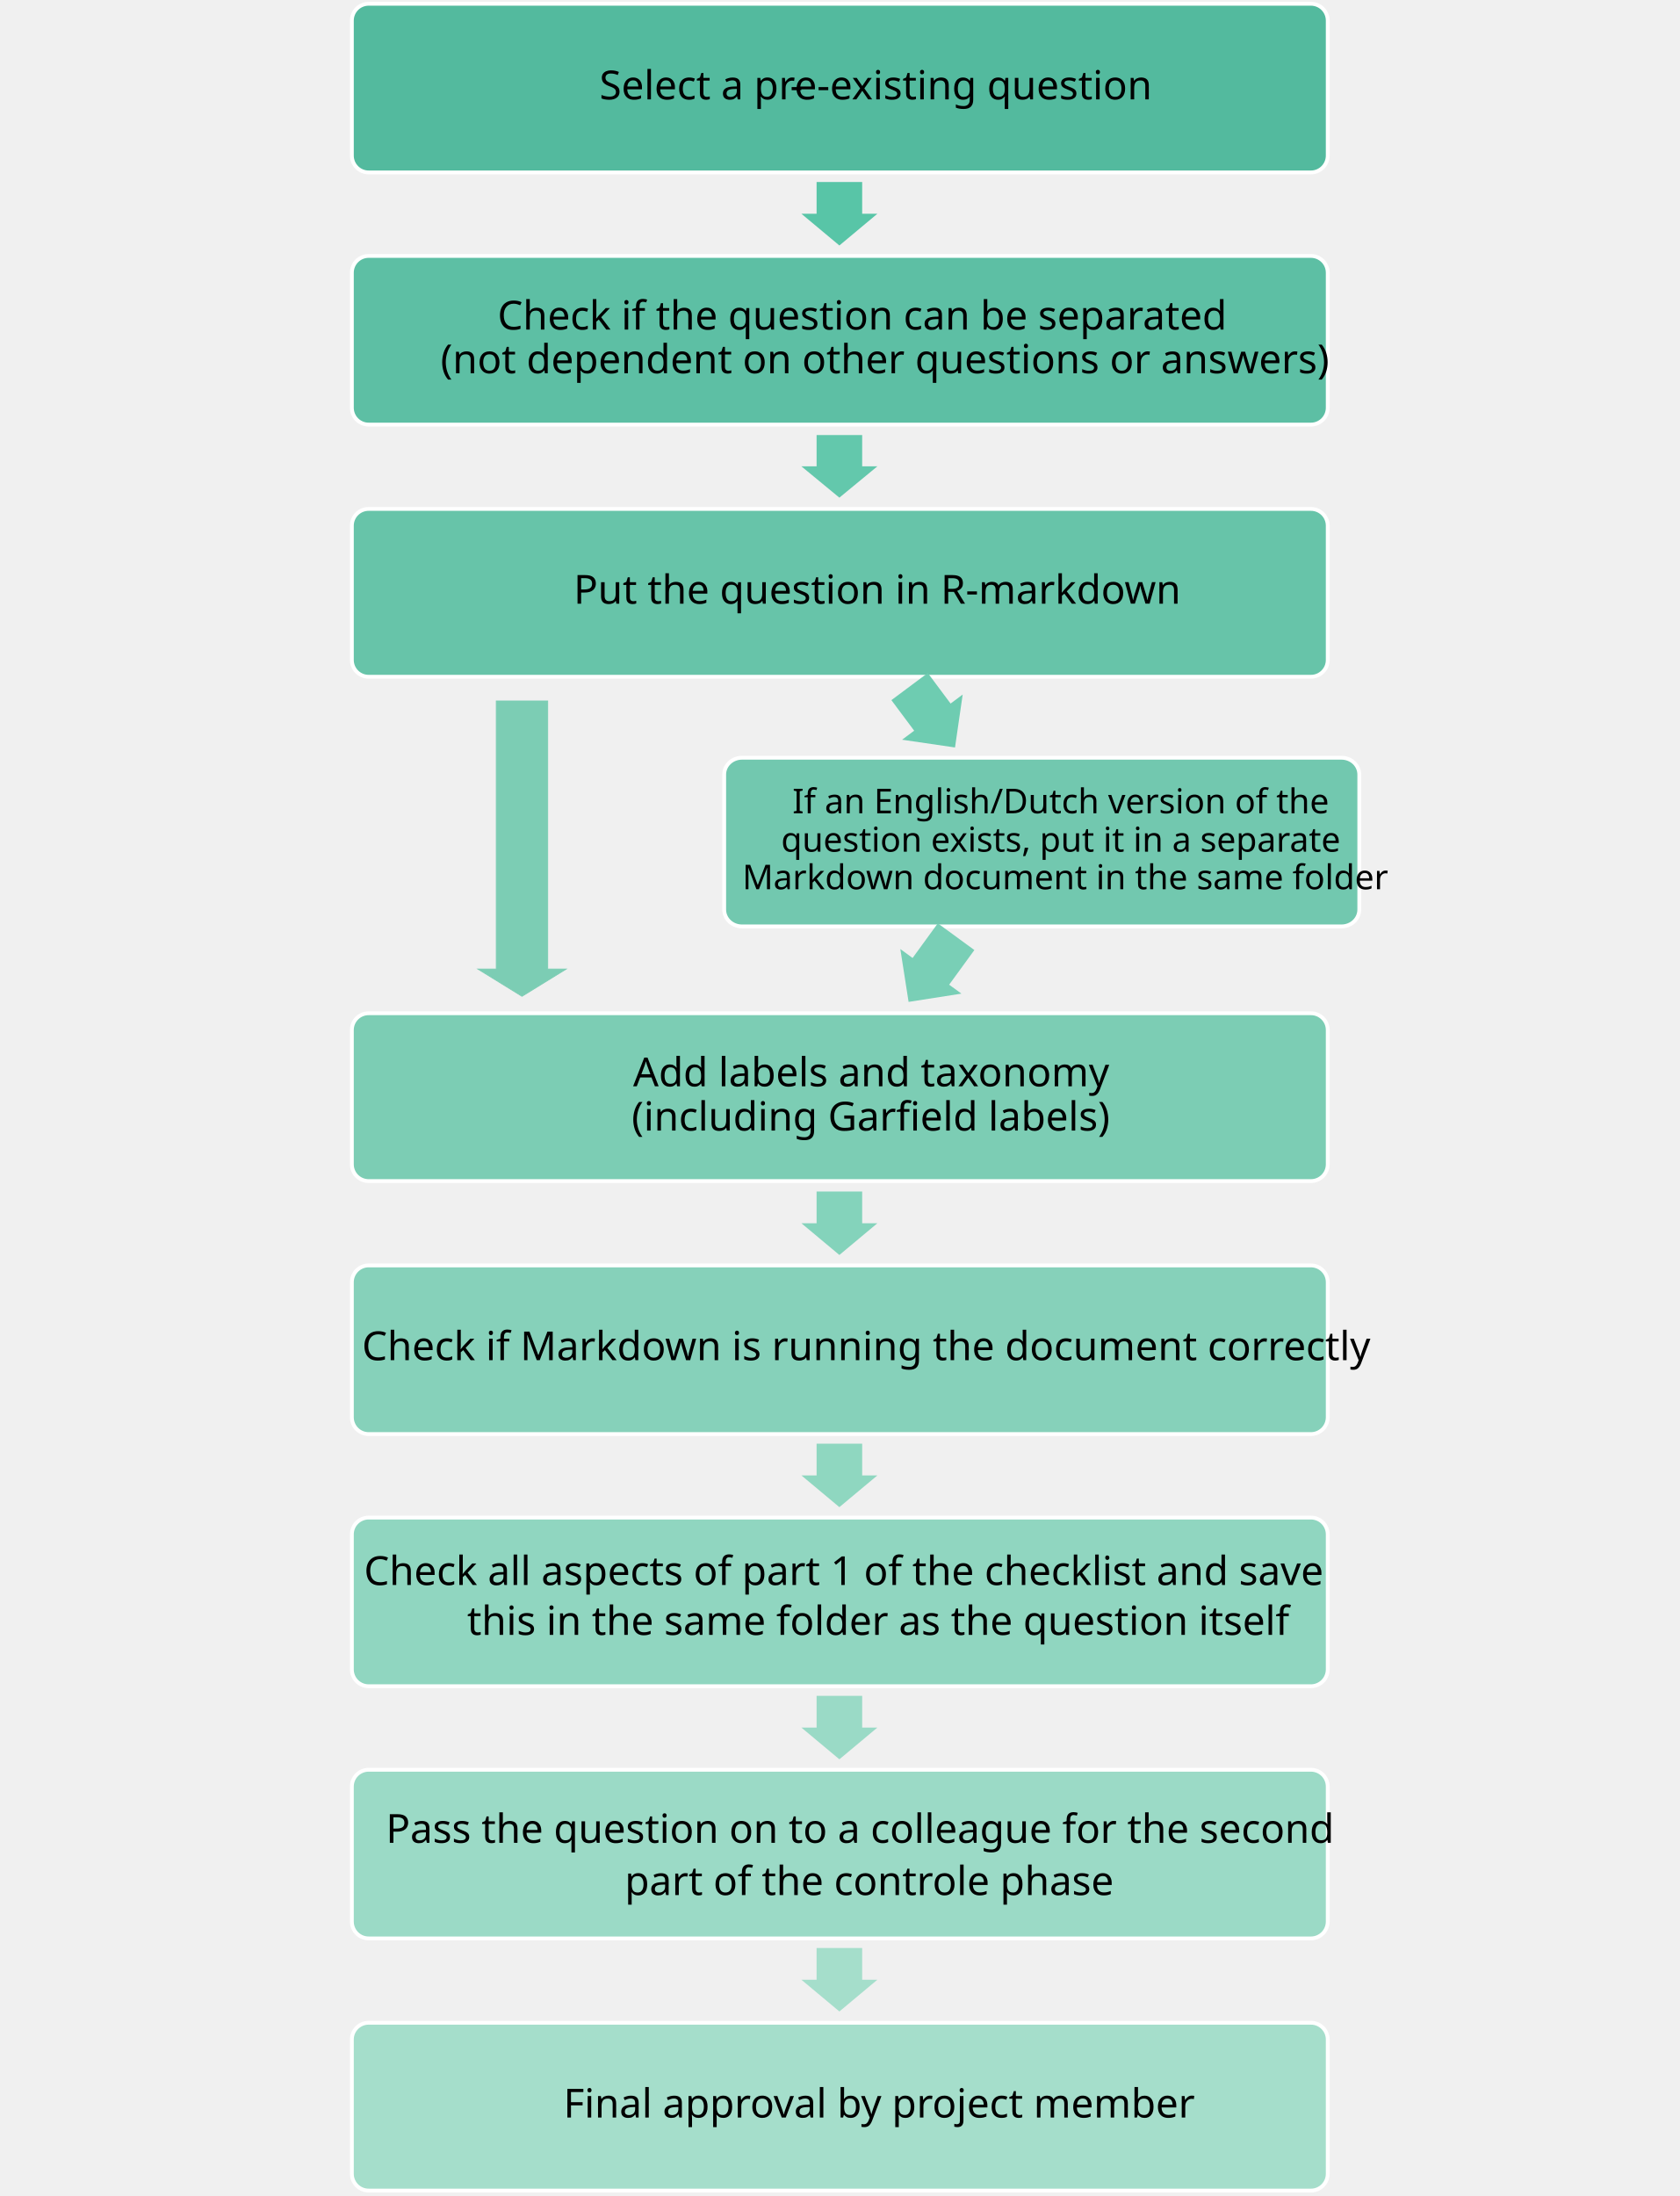
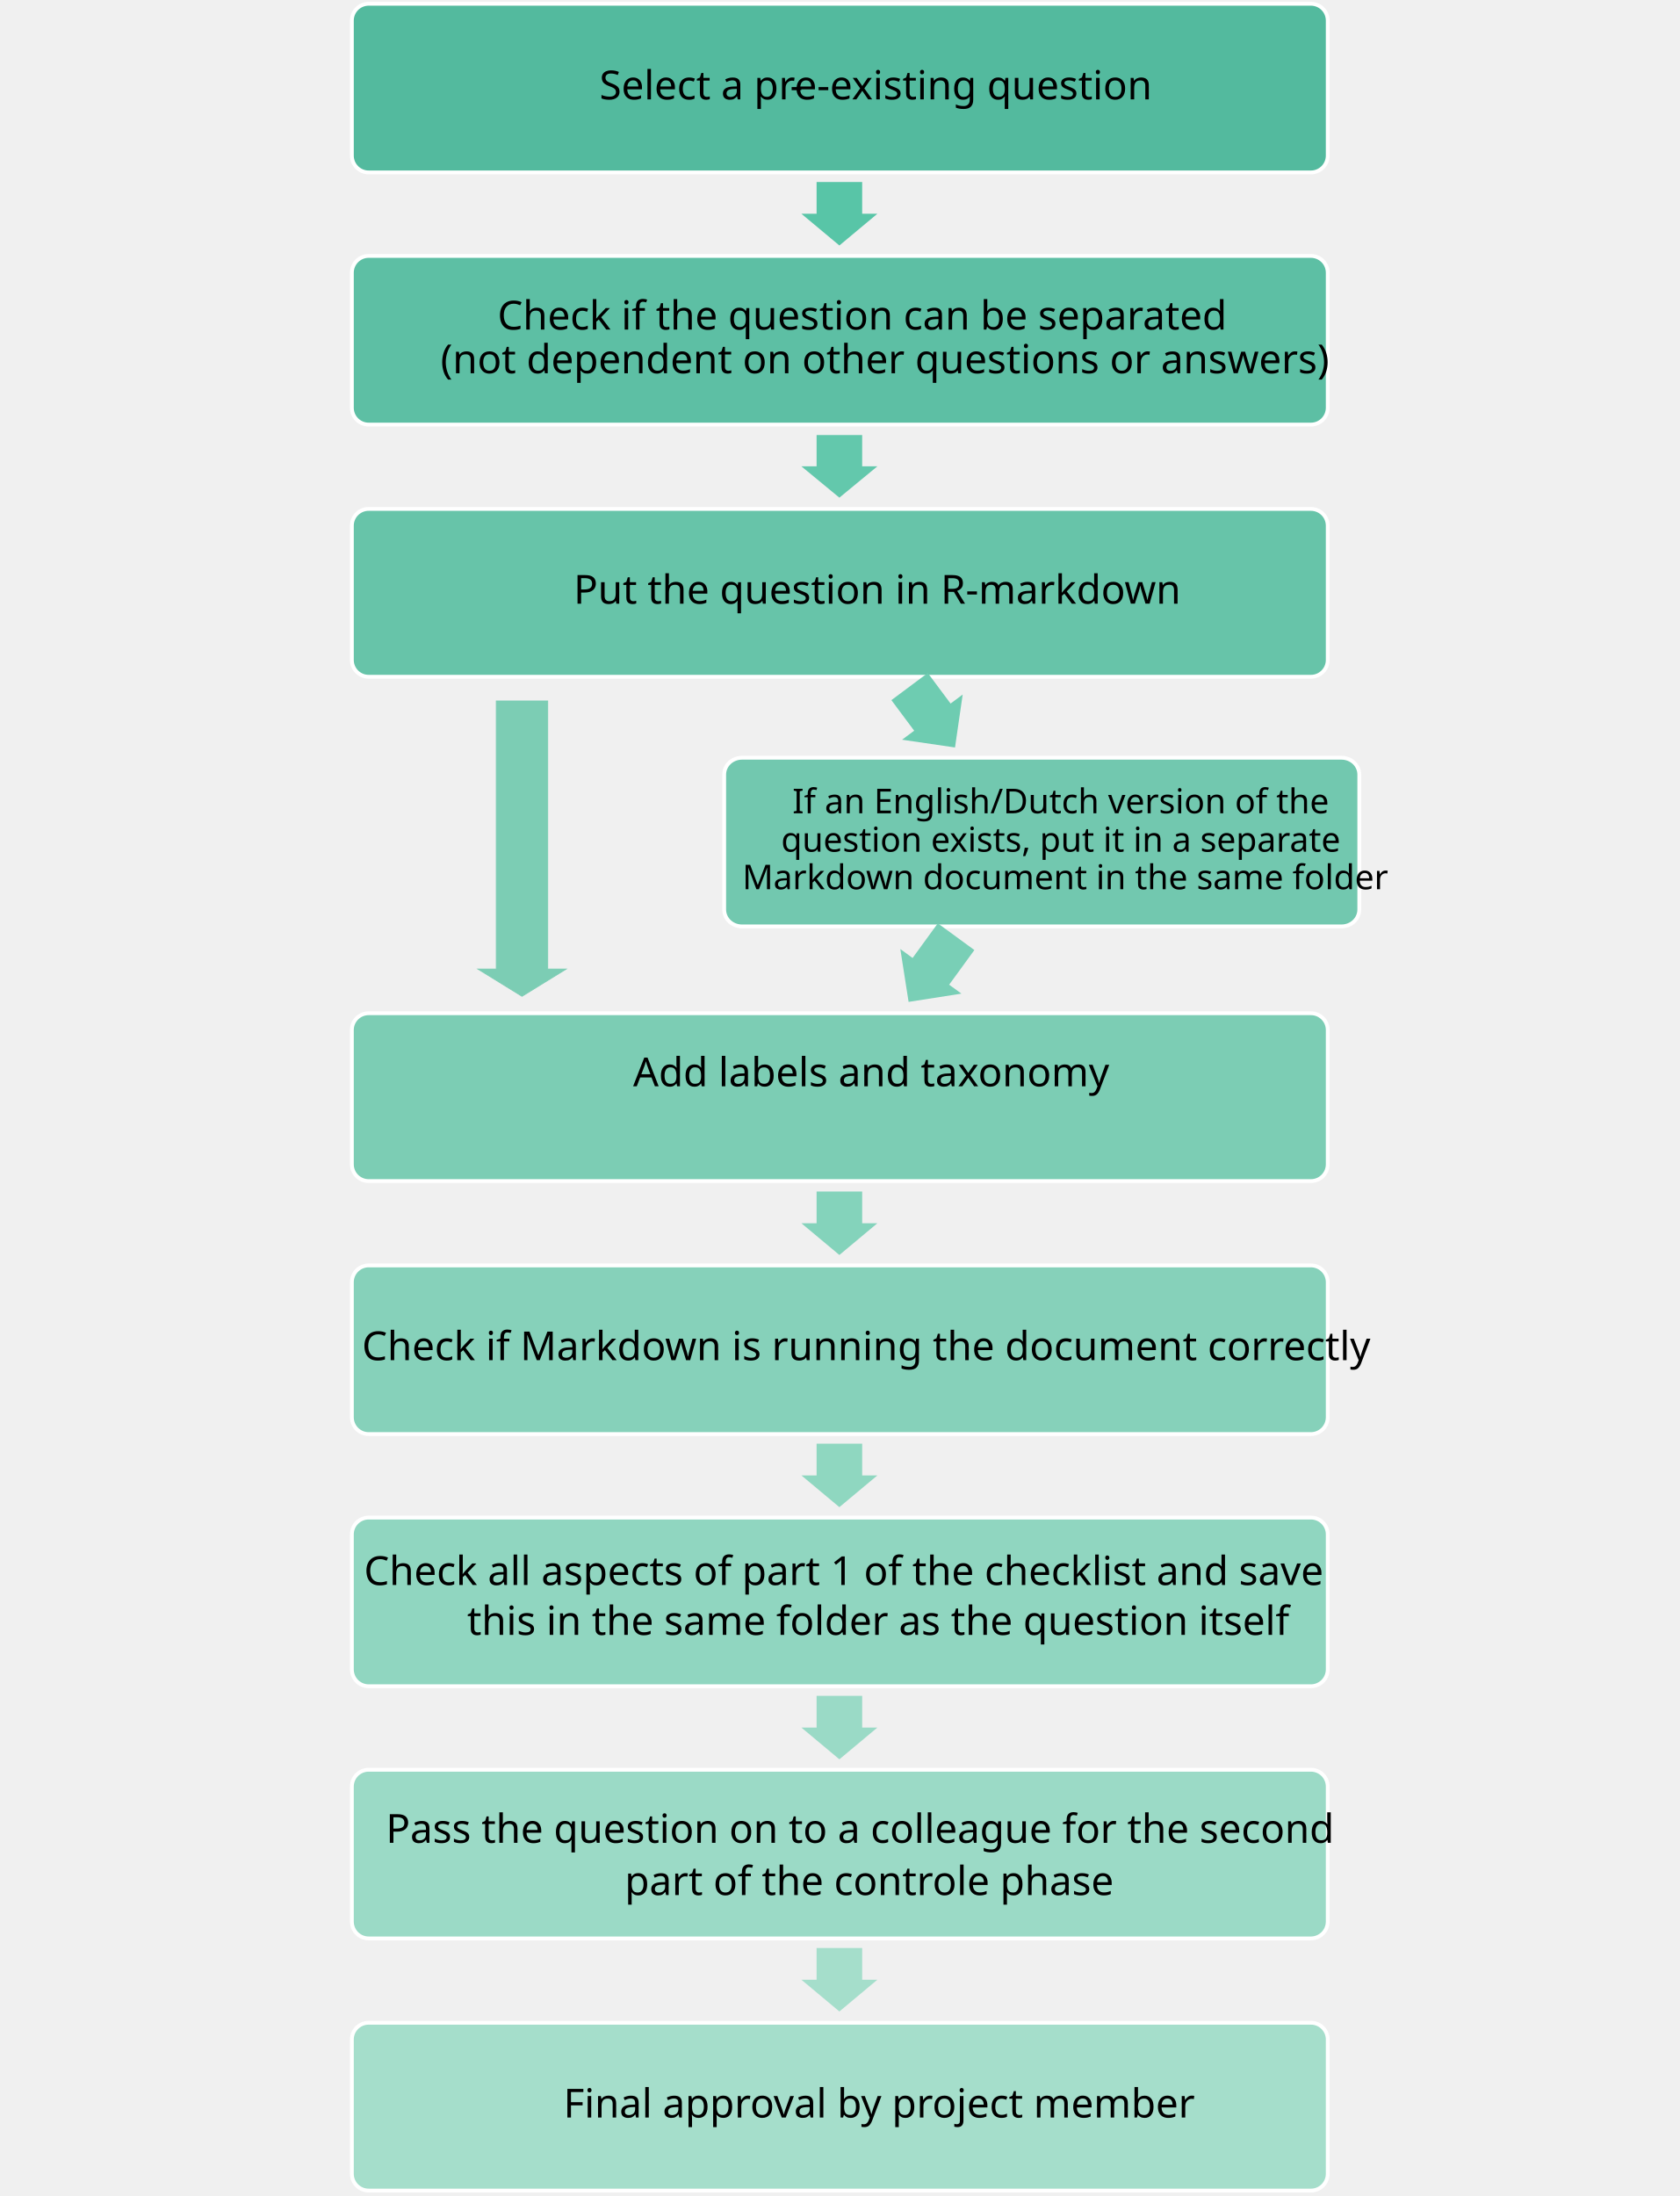
<svg xmlns="http://www.w3.org/2000/svg" version="1.1" id="Layer_1" x="0px" y="0px" viewBox="0 0 2012 2630" style="enable-background:new 0 0 2012 2630;" xml:space="preserve">
  <style type="text/css">
	.st0{fill-rule:evenodd;clip-rule:evenodd;fill:#53BA9E;stroke:#FFFFFF;stroke-width:4.583;stroke-miterlimit:8;}
	.st1{font-family:'ArialMT';}
	.st2{font-size:48px;}
	.st3{fill-rule:evenodd;clip-rule:evenodd;fill:#58C5A7;}
	.st4{fill-rule:evenodd;clip-rule:evenodd;fill:#5DBFA4;stroke:#FFFFFF;stroke-width:4.583;stroke-miterlimit:8;}
	.st5{font-family:'Arial-ItalicMT';}
	.st6{fill-rule:evenodd;clip-rule:evenodd;fill:#63C8AC;}
	.st7{fill-rule:evenodd;clip-rule:evenodd;fill:#67C4A9;stroke:#FFFFFF;stroke-width:4.583;stroke-miterlimit:8;}
	.st8{fill-rule:evenodd;clip-rule:evenodd;fill:#6ECCB1;}
	.st9{fill-rule:evenodd;clip-rule:evenodd;fill:#72C8AF;stroke:#FFFFFF;stroke-width:4.583;stroke-miterlimit:8;}
	.st10{font-size:41px;}
	.st11{fill-rule:evenodd;clip-rule:evenodd;fill:#79CFB6;}
	.st12{fill-rule:evenodd;clip-rule:evenodd;fill:#7CCDB4;stroke:#FFFFFF;stroke-width:4.583;stroke-miterlimit:8;}
	.st13{fill-rule:evenodd;clip-rule:evenodd;fill:#84D3BB;}
	.st14{fill-rule:evenodd;clip-rule:evenodd;fill:#86D1BA;stroke:#FFFFFF;stroke-width:4.583;stroke-miterlimit:8;}
	.st15{fill-rule:evenodd;clip-rule:evenodd;fill:#8FD7C0;}
	.st16{fill-rule:evenodd;clip-rule:evenodd;fill:#90D6C0;stroke:#FFFFFF;stroke-width:4.583;stroke-miterlimit:8;}
	.st17{fill-rule:evenodd;clip-rule:evenodd;fill:#9ADAC6;}
	.st18{fill-rule:evenodd;clip-rule:evenodd;fill:#9BDAC6;stroke:#FFFFFF;stroke-width:4.583;stroke-miterlimit:8;}
	.st19{fill-rule:evenodd;clip-rule:evenodd;fill:#A5DECB;}
	.st20{fill-rule:evenodd;clip-rule:evenodd;fill:#A5DECB;stroke:#FFFFFF;stroke-width:4.583;stroke-miterlimit:8;}
	.st21{fill-rule:evenodd;clip-rule:evenodd;fill:#7CCDB4;}
	.st22{fill:none;stroke:#7CCDB4;stroke-miterlimit:8;}
</style>
  <g transform="matrix(1 0 0 1 0 4)">
    <g>
      <path class="st0" d="M421.5,20.7c0-11.2,9-20.2,20.2-20.2h1128.6c11.2,0,20.2,9,20.2,20.2v161.6c0,11.2-9,20.2-20.2,20.2    l-1128.6,0c-11.2,0-20.2-9-20.2-20.2V20.7z" />
      <text transform="matrix(1 0 0 1 718.059 114.9999)" class="st1 st2">Select a pre-existing question</text>
      <text transform="matrix(1 0 0 1 946.401 114.9999)" class="st1 st2">-</text>
      <path class="st3" d="M1032.8,214v38h18.2l-45.5,38L960,252h18.2v-38H1032.8z" />
      <path class="st4" d="M421.5,322.7c0-11.2,9-20.2,20.2-20.2h1128.6c11.2,0,20.2,9,20.2,20.2v161.6c0,11.2-9,20.2-20.2,20.2    l-1128.6,0c-11.2,0-20.2-9-20.2-20.2V322.7z" />
      <text transform="matrix(1 0 0 1 595.9974 390.6867)" class="st1 st2">Check if the question can be separated </text>
      <text transform="matrix(1 0 0 1 527.7794 442.9997)" class="st5 st2">(not dependent on other questions or answers)</text>
      <path class="st6" d="M1032.8,517v37.5h18.2l-45.5,37.5L960,554.5h18.2V517H1032.8z" />
      <path class="st7" d="M421.5,625.6c0-11.1,9-20.1,20.1-20.1h1128.8c11.1,0,20.1,9,20.1,20.1v160.8c0,11.1-9,20.1-20.1,20.1H441.6    c-11.1,0-20.1-9-20.1-20.1V625.6z" />
      <text transform="matrix(1 0 0 1 687.167 719)" class="st1 st2">Put the question in R-markdown</text>
      <path class="st8" d="M1111.4,802l27.3,36.6l14.5-10.8l-9.2,63.4l-63.4-9.3l14.5-10.8l-27.3-36.6L1111.4,802z" />
      <path class="st9" d="M867.5,923.7c0-11.2,9.5-20.2,21.3-20.2H1607c11.8,0,21.3,9,21.3,20.2v161.6c0,11.2-9.5,20.2-21.3,20.2H888.8    c-11.8,0-21.3-9-21.3-20.2V923.7z" />
      <text transform="matrix(1 0 0 1 949.208 970)" class="st1 st10">If an English/Dutch version of the </text>
      <text transform="matrix(1 0 0 1 935.687 1016)" class="st1 st10">question exists, put it in a separate </text>
      <text transform="matrix(1 0 0 1 889.212 1061)" class="st1 st10">Markdown document in the same folder</text>
      <path class="st11" d="M1167.2,1133.8l-30.2,41.5l14.7,10.7l-63.3,9.9l-9.9-63.3l14.7,10.7l30.2-41.5L1167.2,1133.8z" />
      <path class="st12" d="M421.5,1229.6c0-11.1,9-20.1,20.1-20.1h1128.8c11.1,0,20.1,9,20.1,20.1v160.8c0,11.1-9,20.1-20.1,20.1H441.6    c-11.1,0-20.1-9-20.1-20.1V1229.6z" />
      <text transform="matrix(1 0 0 1 758.392 1297)" class="st1 st2">Add labels and taxonomy</text>
-       <text transform="matrix(1 0 0 1 756.674 1350)" class="st1 st2">(including Garfield labels)</text>
      <path class="st13" d="M1032.8,1423v38h18.2l-45.5,38l-45.5-38h18.2v-38H1032.8z" />
      <path class="st14" d="M421.5,1531.7c0-11.2,9-20.2,20.2-20.2h1128.6c11.2,0,20.2,9,20.2,20.2v161.6c0,11.2-9,20.2-20.2,20.2H441.7    c-11.2,0-20.2-9-20.2-20.2V1531.7z" />
      <text transform="matrix(1 0 0 1 433.6133 1625)" class="st1 st2">Check if Markdown is running the document correctly</text>
      <path class="st15" d="M1032.8,1725v38h18.2l-45.5,38l-45.5-38h18.2v-38H1032.8z" />
      <path class="st16" d="M421.5,1833.7c0-11.2,9-20.2,20.2-20.2h1128.6c11.2,0,20.2,9,20.2,20.2v161.6c0,11.2-9,20.2-20.2,20.2H441.7    c-11.2,0-20.2-9-20.2-20.2V1833.7z" />
      <text transform="matrix(1 0 0 1 436.0126 1894.248)" class="st1 st2">Check all aspects of part 1 of the checklist and save </text>
      <text transform="matrix(1 0 0 1 559.5579 1954)" class="st1 st2">this in the same folder as the question itself</text>
      <path class="st17" d="M1032.8,2027v38h18.2l-45.5,38l-45.5-38h18.2v-38H1032.8z" />
      <path class="st18" d="M421.5,2135.7c0-11.2,9-20.2,20.2-20.2h1128.6c11.2,0,20.2,9,20.2,20.2v161.6c0,11.2-9,20.2-20.2,20.2H441.7    c-11.2,0-20.2-9-20.2-20.2V2135.7z" />
      <text transform="matrix(1 0 0 1 462.3177 2203)" class="st1 st2">Pass the question on to a colleague for the second</text>
      <text transform="matrix(1 0 0 1 748.3932 2265.552)" class="st1 st2">part of the controle phase</text>
      <path class="st19" d="M1032.8,2329v38h18.2l-45.5,38l-45.5-38h18.2v-38H1032.8z" />
      <path class="st20" d="M421.5,2438.6c0-11.1,9-20.1,20.1-20.1h1128.8c11.1,0,20.1,9,20.1,20.1v160.8c0,11.1-9,20.1-20.1,20.1H441.6    c-11.1,0-20.1-9-20.1-20.1V2438.6z" />
      <text transform="matrix(1 0 0 1 675.01 2532)" class="st1 st2">Final approval by project member</text>
    </g>
  </g>
  <polygon class="st21" points="572.5,1160.6 594.5,1160.6 594.5,839.5 656.1,839.5 656.1,1160.6 678.2,1160.6 625.3,1193.2 " />
  <polygon class="st22" points="572.5,1160.6 594.5,1160.6 594.5,839.5 656.1,839.5 656.1,1160.6 678.2,1160.6 625.3,1193.2 " />
</svg>
